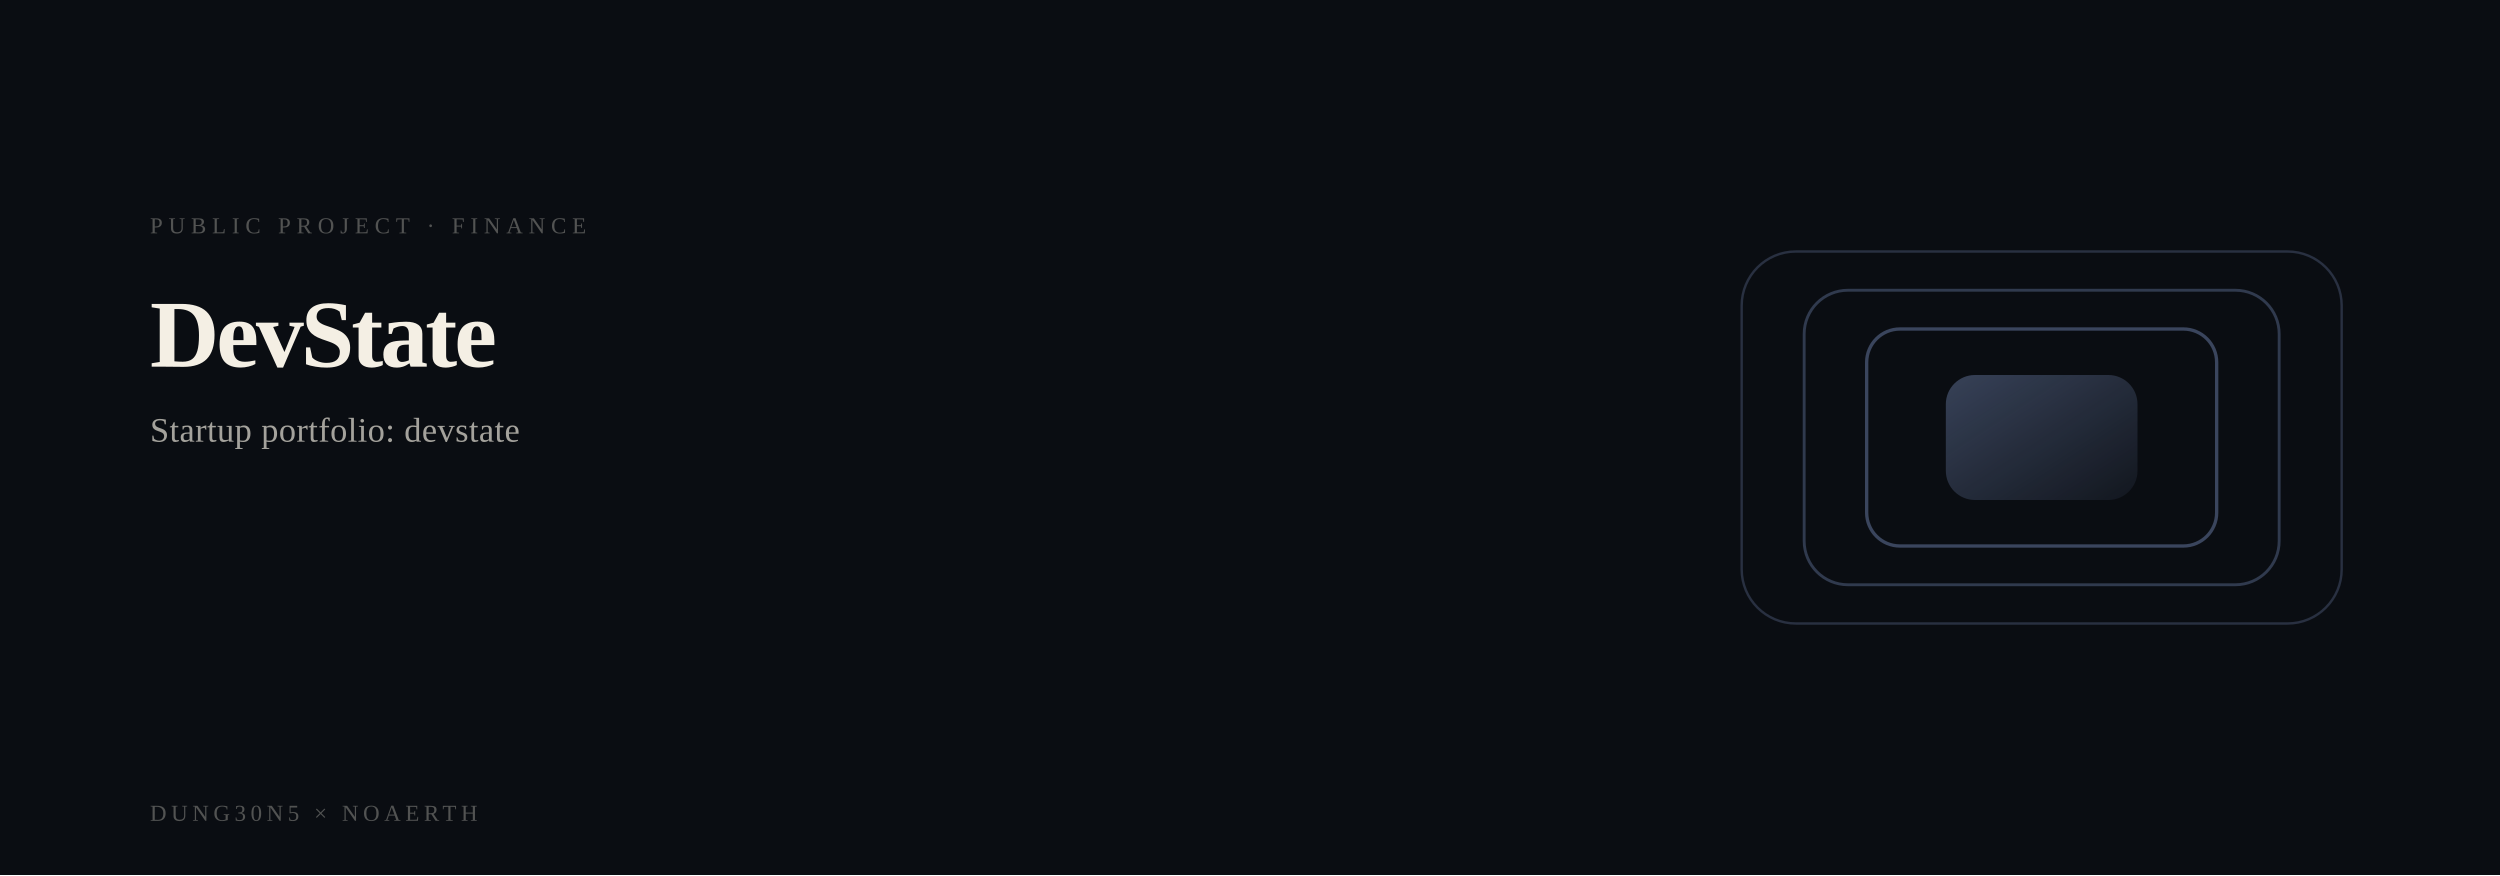
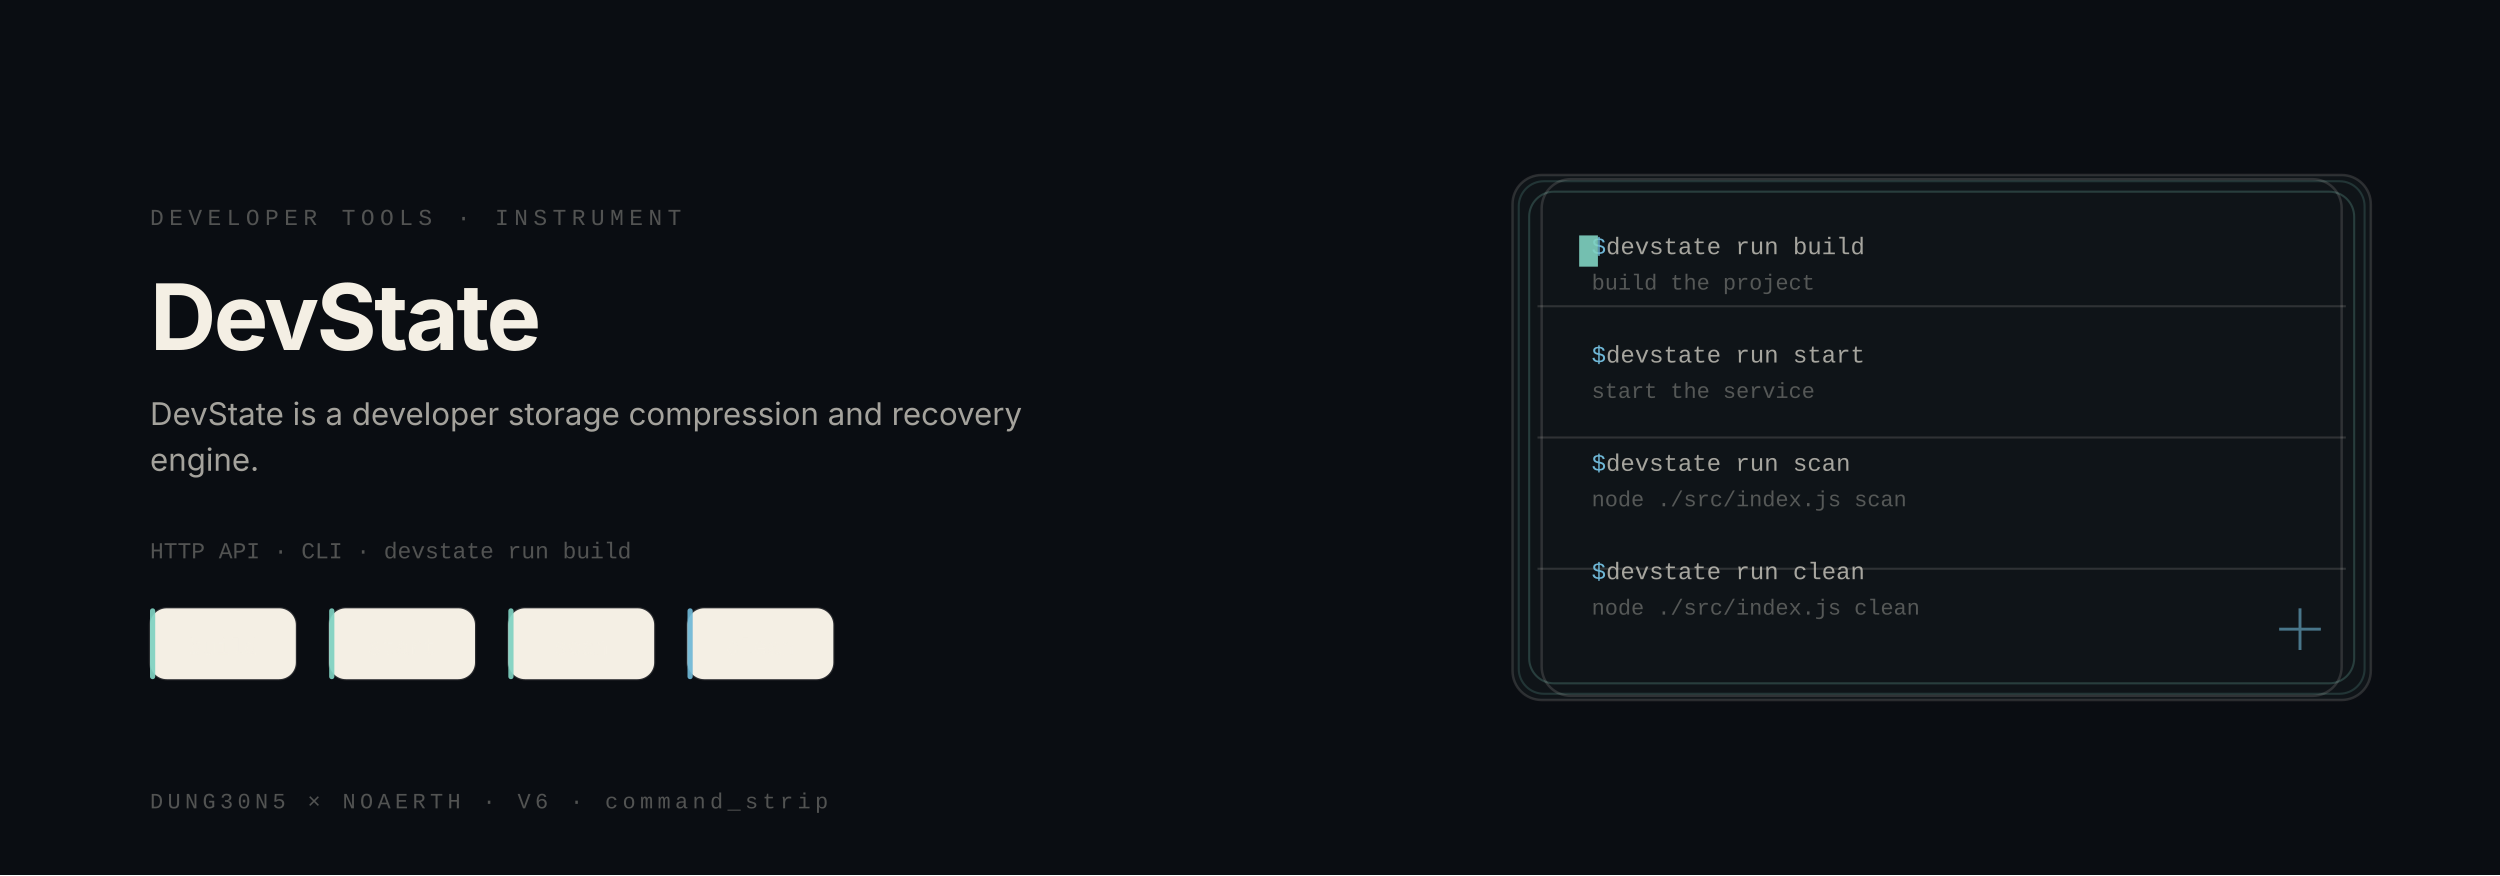
- <svg xmlns="http://www.w3.org/2000/svg" viewBox="0 0 1200 420" width="1200" height="420" role="img" aria-label="DevState: ledger columns with allocation flow between them. Motion depicts capital enters, allocates across positions, and settles into an outcome.">
-   <defs>
-     <linearGradient id="hero-devstate-dark-a" x1="0" y1="0" x2="1" y2="1">
-       <stop offset="0" stop-color="#8fa8e0" stop-opacity="0.85" />
-       <stop offset="1" stop-color="#8fa8e0" stop-opacity="0.15" />
-     </linearGradient>
-   </defs>
+ <svg xmlns="http://www.w3.org/2000/svg" viewBox="0 0 1200 420" width="1200" height="420" role="img" aria-label="DevState: a cursor runs this project's real commands and output resolves">
  <rect width="1200" height="420" fill="#0a0d12" />
-   <rect x="896" y="157.92" width="168" height="104.16" rx="16" fill="none" stroke="#8fa8e0" stroke-width="1.60" opacity="0.36" />
-   <rect x="866" y="139.32" width="228" height="141.36" rx="21" fill="none" stroke="#8fa8e0" stroke-width="1.38" opacity="0.29" />
-   <rect x="836" y="120.72" width="288" height="178.56" rx="26" fill="none" stroke="#8fa8e0" stroke-width="1.16" opacity="0.23" />
-   <rect x="934" y="180" width="92" height="60" rx="14" fill="url(#hero-devstate-dark-a)" opacity="0.40" />
-   <text x="72" y="112" fill="#f4efe44f" font-size="11" letter-spacing="2.8">PUBLIC PROJECT · FINANCE</text>
-   <text x="72" y="176" fill="#f4efe4" font-size="46" font-weight="660" letter-spacing="-1.4">DevState</text>
-   <text x="72" y="212" fill="#f4efe4a8" font-size="16.5" letter-spacing="0.2">Startup portfolio: devstate</text>
-   <rect x="72" y="266" width="106" height="40" rx="9" fill="#f4efe4" fill-opacity="0.05" stroke="#f4efe424" stroke-width="1.1" opacity="0">
-     <animate attributeName="opacity" from="0" to="1" dur="0.5s" begin="0.50s" fill="freeze" />
-   </rect>
-   <rect x="72" y="266" width="2.5" height="40" rx="1.2" fill="#8fa8e0" opacity="0">
-     <animate attributeName="opacity" from="0" to="0.9" dur="0.5s" begin="0.50s" fill="freeze" />
-   </rect>
-   <text x="125" y="291" fill="#f4efe4" font-size="11.5" text-anchor="middle" font-family="ui-monospace,SFMono-Regular,Menlo,monospace" opacity="0">capital<animate attributeName="opacity" from="0" to="1" dur="0.5s" begin="0.65s" fill="freeze" />
-   </text>
-   <rect x="194" y="266" width="106" height="40" rx="9" fill="#f4efe4" fill-opacity="0.05" stroke="#f4efe424" stroke-width="1.1" opacity="0">
-     <animate attributeName="opacity" from="0" to="1" dur="0.5s" begin="1.00s" fill="freeze" />
-   </rect>
-   <rect x="194" y="266" width="2.5" height="40" rx="1.2" fill="#8fa8e0" opacity="0">
-     <animate attributeName="opacity" from="0" to="0.9" dur="0.5s" begin="1.00s" fill="freeze" />
-   </rect>
-   <text x="247" y="291" fill="#f4efe4" font-size="11.5" text-anchor="middle" font-family="ui-monospace,SFMono-Regular,Menlo,monospace" opacity="0">allocate<animate attributeName="opacity" from="0" to="1" dur="0.5s" begin="1.15s" fill="freeze" />
-   </text>
-   <rect x="316" y="266" width="106" height="40" rx="9" fill="#f4efe4" fill-opacity="0.05" stroke="#f4efe424" stroke-width="1.1" opacity="0">
-     <animate attributeName="opacity" from="0" to="1" dur="0.5s" begin="1.50s" fill="freeze" />
-   </rect>
-   <rect x="316" y="266" width="2.5" height="40" rx="1.2" fill="#8fa8e0" opacity="0">
-     <animate attributeName="opacity" from="0" to="0.9" dur="0.5s" begin="1.50s" fill="freeze" />
-   </rect>
-   <text x="369" y="291" fill="#f4efe4" font-size="11.5" text-anchor="middle" font-family="ui-monospace,SFMono-Regular,Menlo,monospace" opacity="0">mark<animate attributeName="opacity" from="0" to="1" dur="0.5s" begin="1.65s" fill="freeze" />
-   </text>
-   <rect x="438" y="266" width="106" height="40" rx="9" fill="#f4efe4" fill-opacity="0.05" stroke="#f4efe424" stroke-width="1.1" opacity="0">
-     <animate attributeName="opacity" from="0" to="1" dur="0.5s" begin="2.00s" fill="freeze" />
-   </rect>
-   <rect x="438" y="266" width="2.5" height="40" rx="1.2" fill="#e7c27a" opacity="0">
-     <animate attributeName="opacity" from="0" to="0.9" dur="0.5s" begin="2.00s" fill="freeze" />
-   </rect>
-   <text x="491" y="291" fill="#f4efe4" font-size="11.5" text-anchor="middle" font-family="ui-monospace,SFMono-Regular,Menlo,monospace" opacity="0">settle<animate attributeName="opacity" from="0" to="1" dur="0.5s" begin="2.15s" fill="freeze" />
-   </text>
-   <text x="72" y="394" fill="#f4efe44f" font-size="11" letter-spacing="2.2">DUNG30N5 × NOAERTH</text>
+   <text x="72" y="108" font-family="ui-monospace, SFMono-Regular, Menlo, Monaco, Consolas, 'Liberation Mono', monospace" font-size="11" letter-spacing="2.6" fill="#f4efe44f">DEVELOPER TOOLS · INSTRUMENT</text>
+   <text x="72" y="168" font-family="-apple-system, BlinkMacSystemFont, 'Segoe UI', Inter, Helvetica, Arial, sans-serif" font-size="44" font-weight="660" letter-spacing="-1.2" fill="#f4efe4">DevState</text>
+   <text x="72" y="204" font-family="-apple-system, BlinkMacSystemFont, 'Segoe UI', Inter, Helvetica, Arial, sans-serif" font-size="15" fill="#f4efe4a8">DevState is a developer storage compression and recovery</text>
+   <text x="72" y="226" font-family="-apple-system, BlinkMacSystemFont, 'Segoe UI', Inter, Helvetica, Arial, sans-serif" font-size="15" fill="#f4efe4a8">engine.</text>
+   <text x="72" y="268" font-family="ui-monospace, SFMono-Regular, Menlo, Monaco, Consolas, 'Liberation Mono', monospace" font-size="11" fill="#f4efe44f">HTTP API · CLI · devstate run build</text>
+   <rect x="72.0" y="292.0" width="70.0" height="34.0" rx="8" fill="#f4efe4" stroke="#f4efe424" stroke-width="1.1" />
+   <rect x="72.0" y="292.0" width="2.5" height="34.0" rx="1.2" fill="#7fd1c1" opacity="0.92" />
+   <text x="107.0" y="314" font-family="ui-monospace, SFMono-Regular, Menlo, Monaco, Consolas, 'Liberation Mono', monospace" font-size="11" fill="#f4efe4" fill-opacity="0.82" text-anchor="middle">build</text>
+   <rect x="158.0" y="292.0" width="70.0" height="34.0" rx="8" fill="#f4efe4" stroke="#f4efe424" stroke-width="1.1" />
+   <rect x="158.0" y="292.0" width="2.5" height="34.0" rx="1.2" fill="#7fd1c1" opacity="0.92" />
+   <text x="193.0" y="314" font-family="ui-monospace, SFMono-Regular, Menlo, Monaco, Consolas, 'Liberation Mono', monospace" font-size="11" fill="#f4efe4" fill-opacity="0.82" text-anchor="middle">start</text>
+   <rect x="244.0" y="292.0" width="70.0" height="34.0" rx="8" fill="#f4efe4" stroke="#f4efe424" stroke-width="1.1" />
+   <rect x="244.0" y="292.0" width="2.5" height="34.0" rx="1.2" fill="#7fd1c1" opacity="0.92" />
+   <text x="279.0" y="314" font-family="ui-monospace, SFMono-Regular, Menlo, Monaco, Consolas, 'Liberation Mono', monospace" font-size="11" fill="#f4efe4" fill-opacity="0.82" text-anchor="middle">scan</text>
+   <rect x="330.0" y="292.0" width="70.0" height="34.0" rx="8" fill="#f4efe4" stroke="#f4efe424" stroke-width="1.1" />
+   <rect x="330.0" y="292.0" width="2.5" height="34.0" rx="1.2" fill="#6fb7d6" opacity="0.92" />
+   <text x="365.0" y="314" font-family="ui-monospace, SFMono-Regular, Menlo, Monaco, Consolas, 'Liberation Mono', monospace" font-size="11" fill="#f4efe4" fill-opacity="0.82" text-anchor="middle">clean</text>
+   <rect x="726.0" y="84.0" width="412.0" height="252.0" rx="14" fill="#7fd1c1" fill-opacity="0.04" />
+   <rect x="729.0" y="87.0" width="406.0" height="246.0" rx="12" fill="none" stroke="#7fd1c1" stroke-width="1" stroke-opacity="0.18" />
+   <rect x="726.0" y="84.0" width="412.0" height="252.0" rx="14" fill="none" stroke="#f4efe424" stroke-width="1.2" />
+   <line x1="738.0" y1="147.0" x2="1126.0" y2="147.0" stroke="#f4efe424" stroke-width="1" />
+   <line x1="738.0" y1="210.0" x2="1126.0" y2="210.0" stroke="#f4efe424" stroke-width="1" />
+   <line x1="738.0" y1="273.0" x2="1126.0" y2="273.0" stroke="#f4efe424" stroke-width="1" />
+   <rect x="734.0" y="92.0" width="396.0" height="236.0" rx="12" fill="none" stroke="#7fd1c1" stroke-width="1" stroke-opacity="0.22" />
+   <path d="M1094.0 302.0 h20 M1104.0 292.0 v20" stroke="#6fb7d6" stroke-width="1.4" opacity="0.6" />
+   <rect x="740" y="86" width="384" height="248" rx="14" fill="none" stroke="#f4efe424" stroke-width="1.2" />
+   <text x="764" y="122" font-family="ui-monospace, SFMono-Regular, Menlo, Monaco, Consolas, 'Liberation Mono', monospace" font-size="11.5" fill="#f4efe4a8">
+     <tspan fill="#6fb7d6">$ </tspan>devstate run build</text>
+   <text x="764" y="139" font-family="ui-monospace, SFMono-Regular, Menlo, Monaco, Consolas, 'Liberation Mono', monospace" font-size="10.5" fill="#f4efe44f" opacity="1">build the project</text>
+   <text x="764" y="174" font-family="ui-monospace, SFMono-Regular, Menlo, Monaco, Consolas, 'Liberation Mono', monospace" font-size="11.5" fill="#f4efe4a8">
+     <tspan fill="#6fb7d6">$ </tspan>devstate run start</text>
+   <text x="764" y="191" font-family="ui-monospace, SFMono-Regular, Menlo, Monaco, Consolas, 'Liberation Mono', monospace" font-size="10.5" fill="#f4efe44f" opacity="1">start the service</text>
+   <text x="764" y="226" font-family="ui-monospace, SFMono-Regular, Menlo, Monaco, Consolas, 'Liberation Mono', monospace" font-size="11.5" fill="#f4efe4a8">
+     <tspan fill="#6fb7d6">$ </tspan>devstate run scan</text>
+   <text x="764" y="243" font-family="ui-monospace, SFMono-Regular, Menlo, Monaco, Consolas, 'Liberation Mono', monospace" font-size="10.5" fill="#f4efe44f" opacity="1">node ./src/index.js scan</text>
+   <text x="764" y="278" font-family="ui-monospace, SFMono-Regular, Menlo, Monaco, Consolas, 'Liberation Mono', monospace" font-size="11.5" fill="#f4efe4a8">
+     <tspan fill="#6fb7d6">$ </tspan>devstate run clean</text>
+   <text x="764" y="295" font-family="ui-monospace, SFMono-Regular, Menlo, Monaco, Consolas, 'Liberation Mono', monospace" font-size="10.5" fill="#f4efe44f" opacity="1">node ./src/index.js clean</text>
+   <rect x="758" y="113" width="9" height="15" fill="#7fd1c1" opacity="0.9" />
+   <text x="72" y="388" font-family="ui-monospace, SFMono-Regular, Menlo, Monaco, Consolas, 'Liberation Mono', monospace" font-size="10.5" letter-spacing="2.1" fill="#f4efe44f">DUNG30N5 × NOAERTH · V6 · command_strip</text>
</svg>
